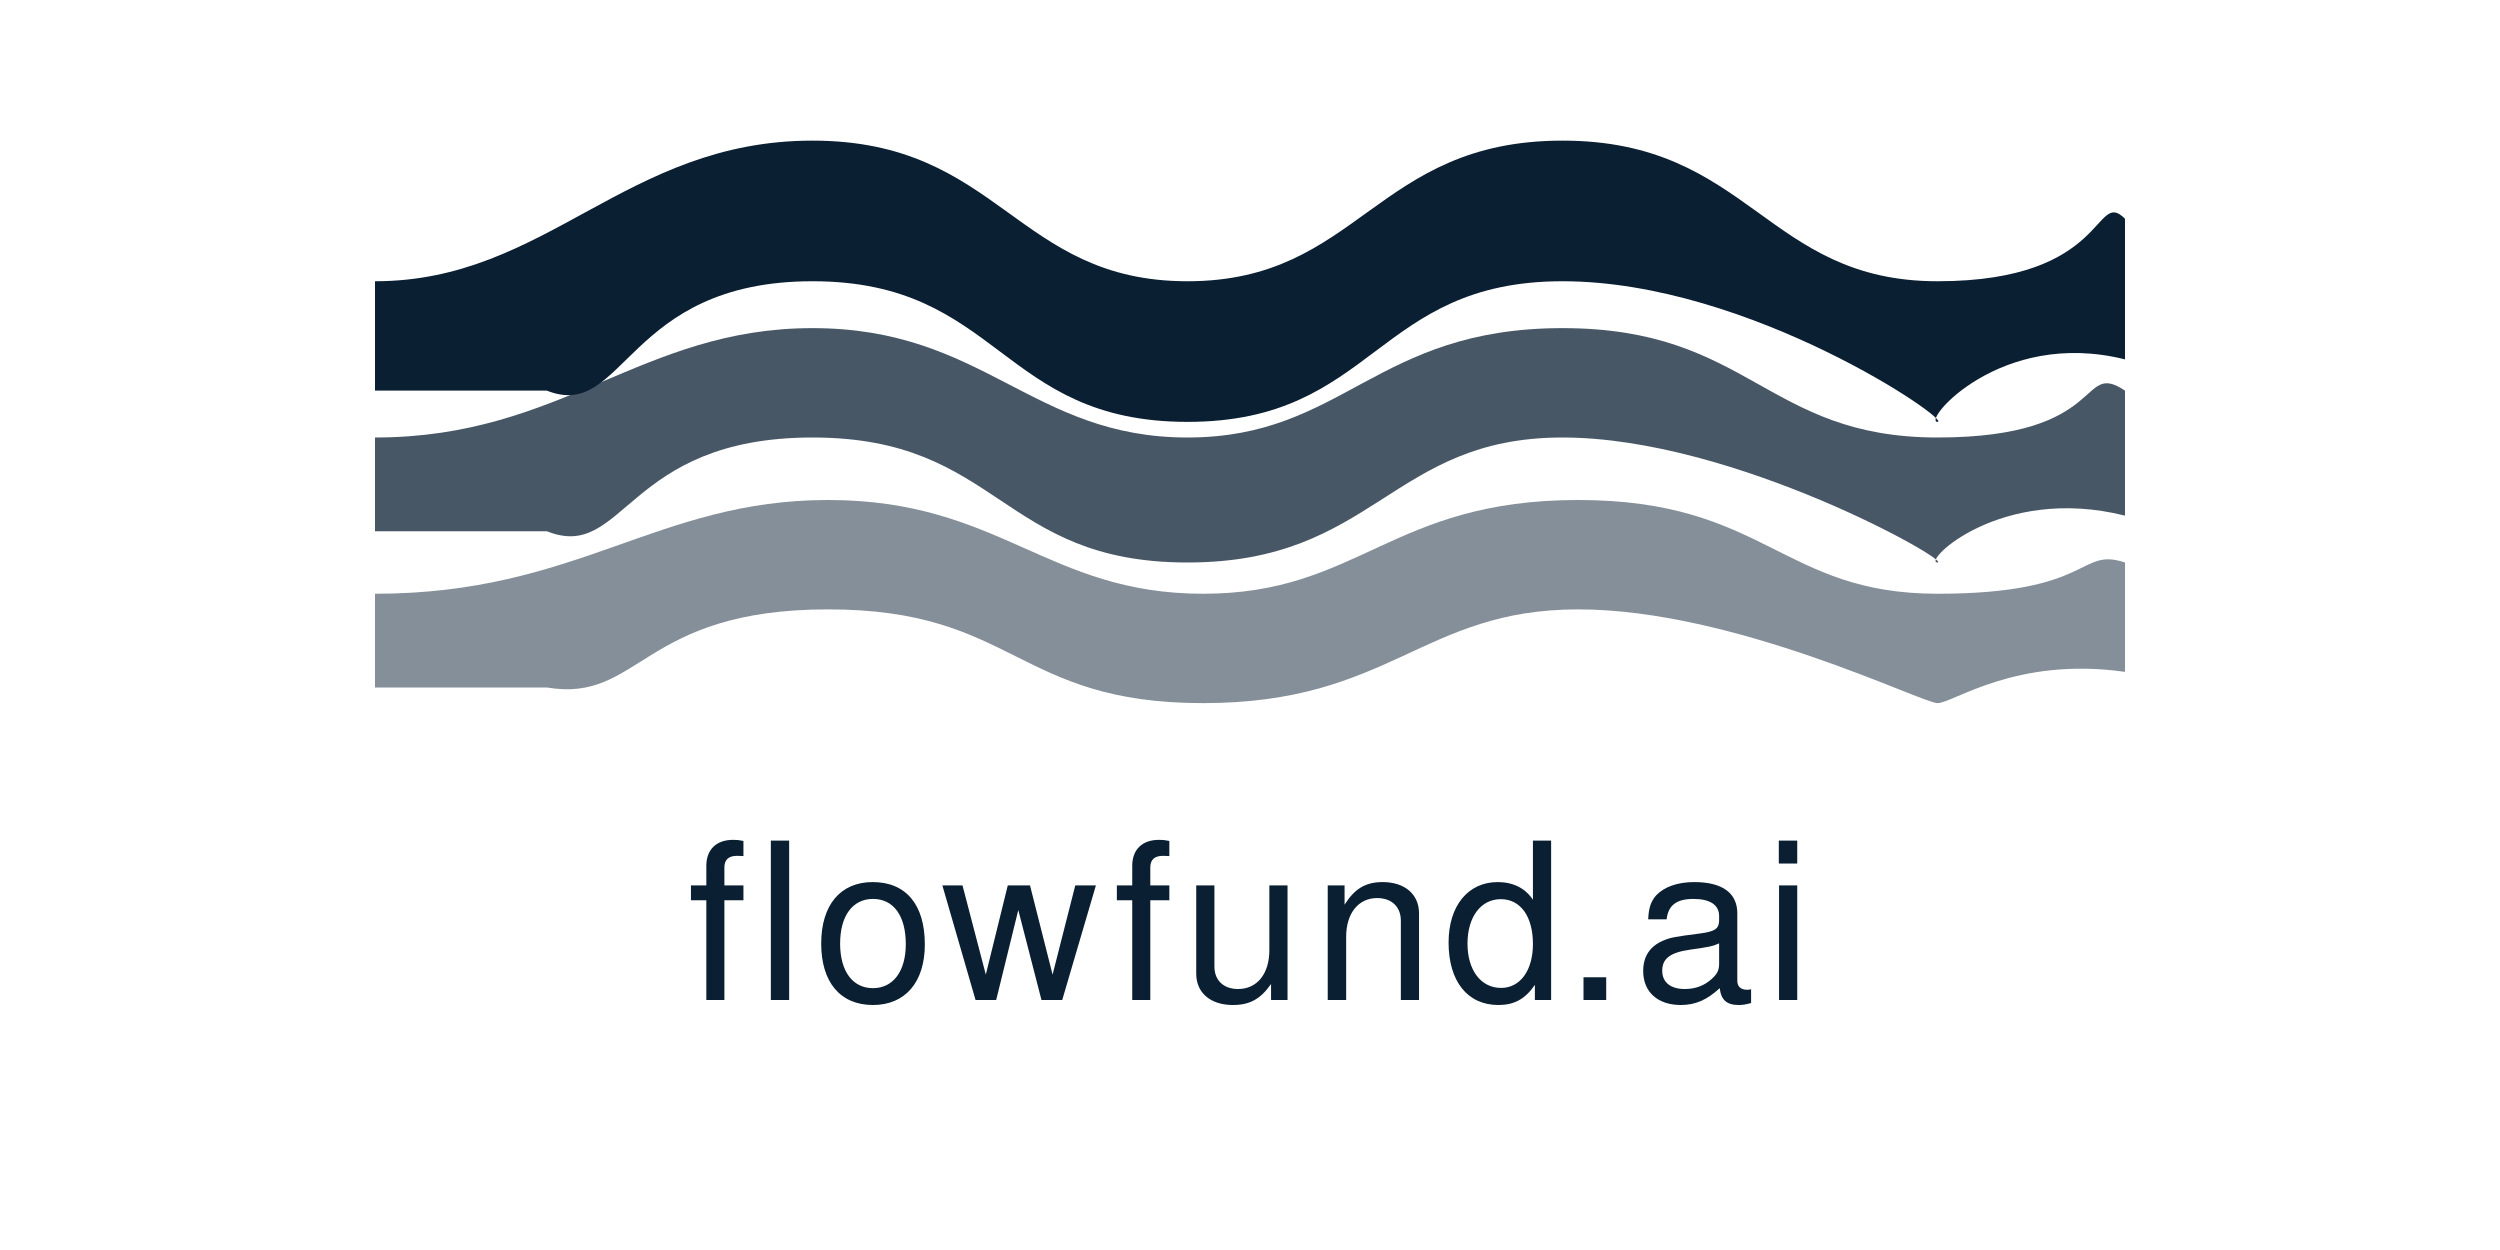
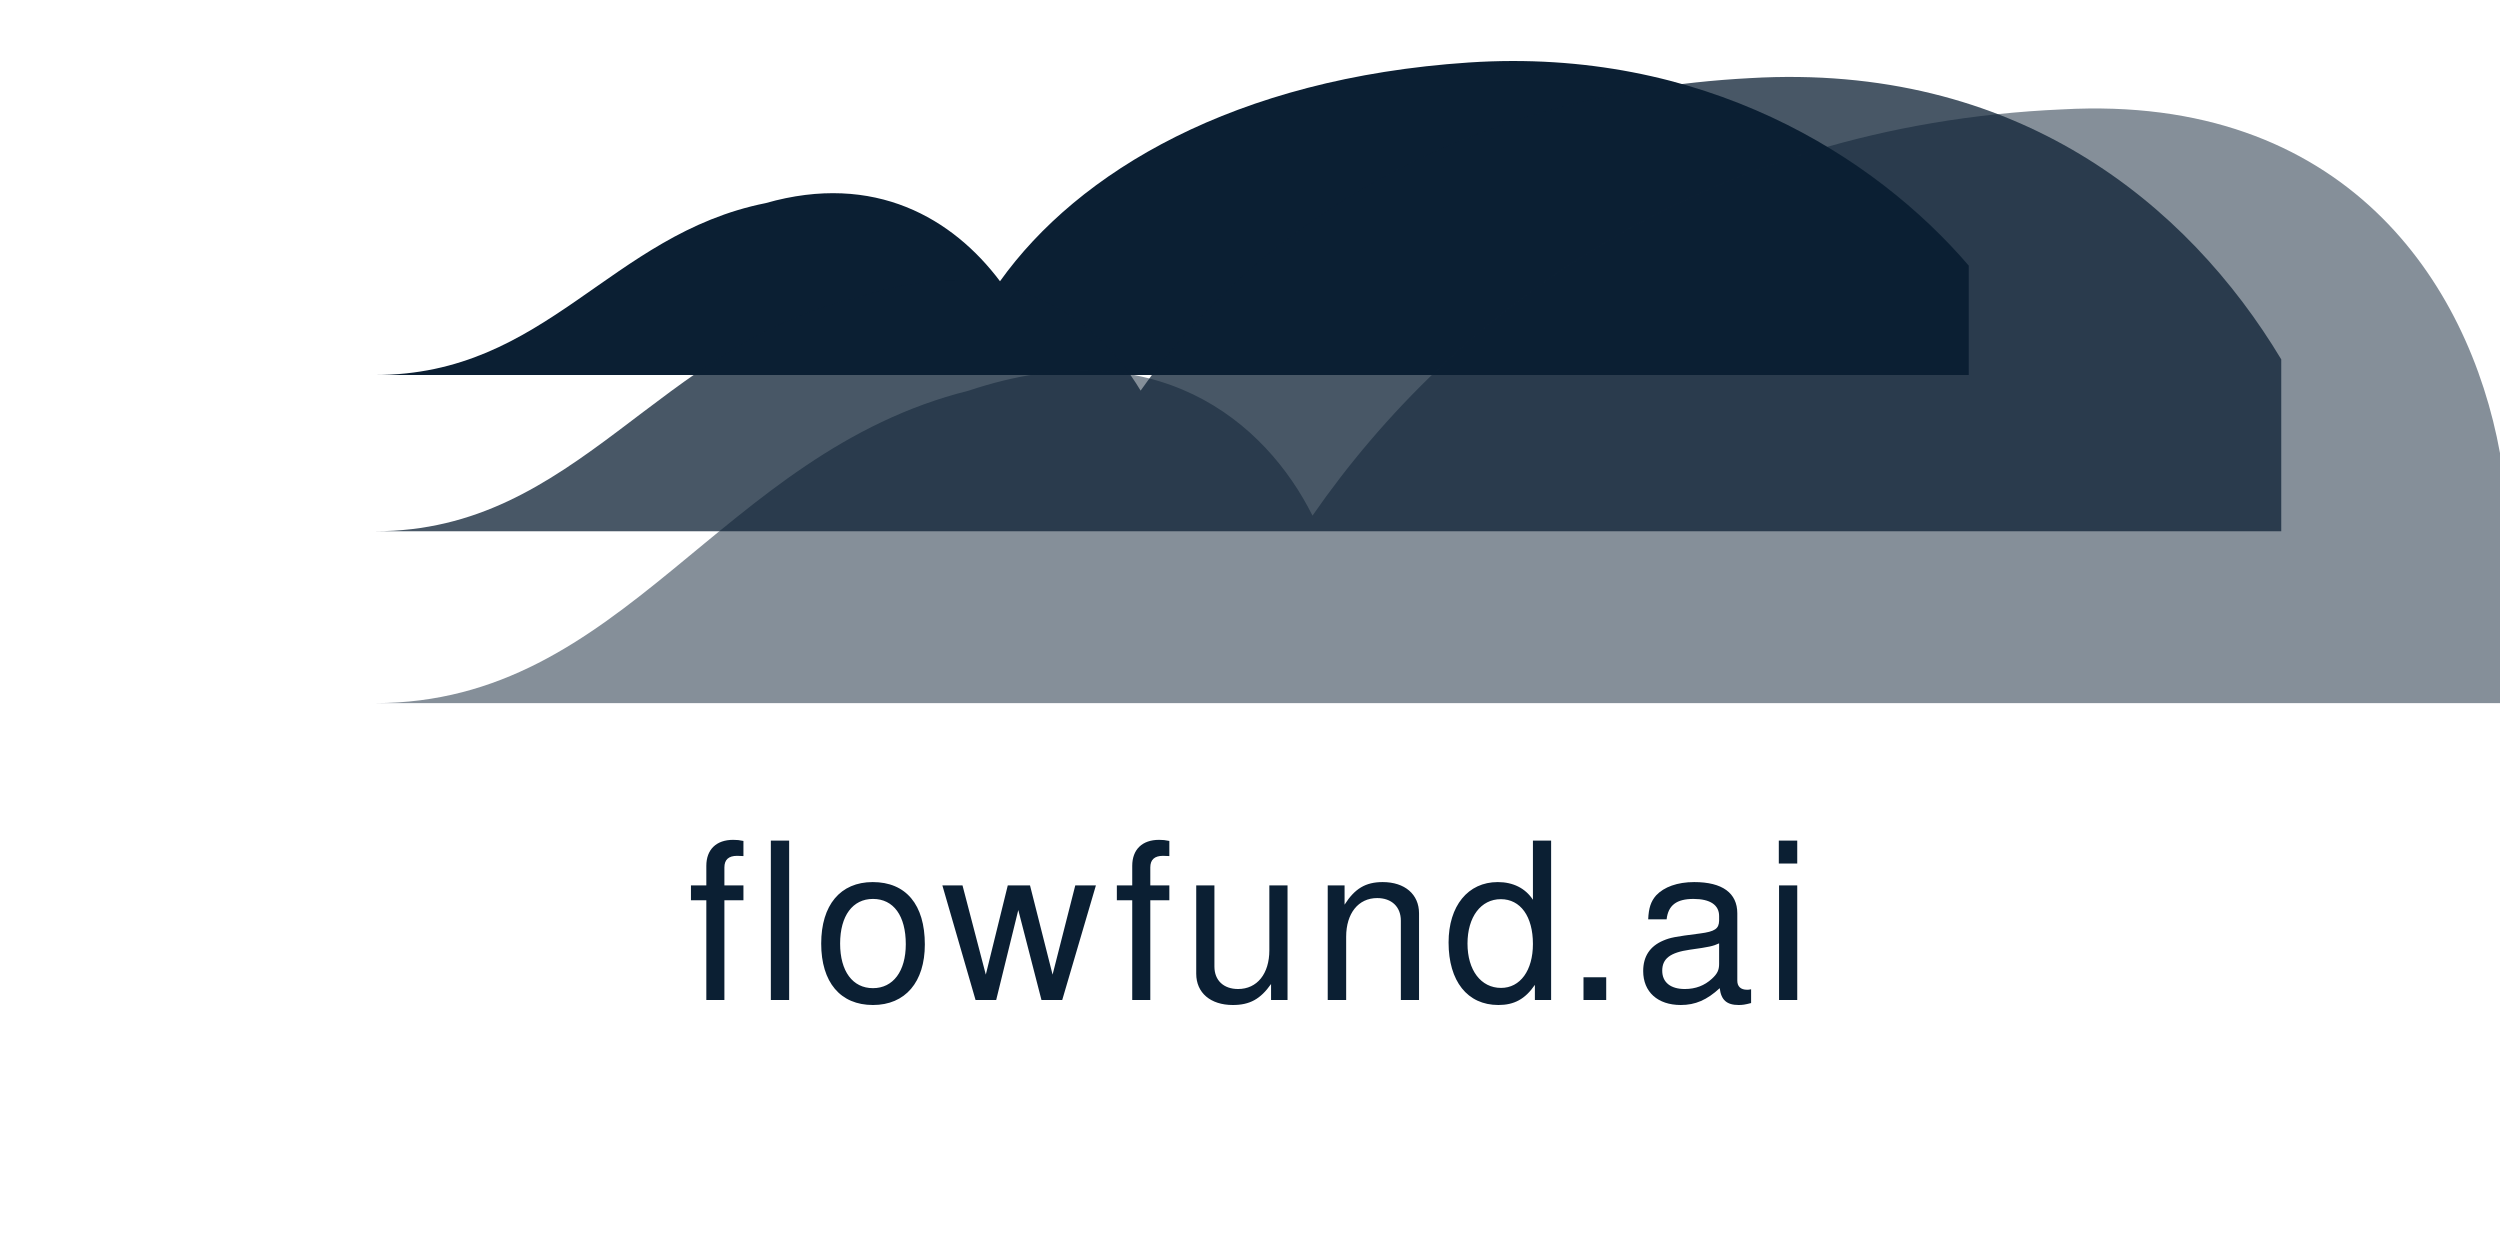
<svg xmlns="http://www.w3.org/2000/svg" viewBox="0 0 320 160" role="img" aria-label="flowfund.ai">
-   <path fill="#0B1F33" d="M48 36     C70 36 80 18 104 18 S130 36 152 36 S176 18 200 18 S226 36 248 36 S268 24 272 28     L272 46 C256 42 246 54 248 54 S224 36 200 36 S176 54 152 54 S128 36 104 36 S80 54 70 50 L48 50 Z" />
-   <path fill="#0B1F33" opacity="0.75" d="M48 56     C72 56 82 42 104 42 S132 56 152 56 S176 42 200 42 S226 56 248 56 S266 46 272 50     L272 66 C256 62 246 72 248 72 S222 56 200 56 S176 72 152 72 S128 56 104 56 S80 72 70 68 L48 68 Z" />
-   <path fill="#0B1F33" opacity="0.5" d="M48 76     C74 76 84 64 106 64 S134 76 154 76 S178 64 202 64 S228 76 248 76 S266 70 272 72     L272 86 C258 84 250 90 248 90 S222 78 202 78 S178 90 154 90 S130 78 106 78 S82 90 70 88 L48 88 Z" />
+   <path fill="#0B1F33" d="M48 48 C70 48 78 30 98 26 C112 22 122 28 128 36 C138 22 158 10 188 8 C218 6 240 20 252 34 L252 48 L48 48 Z" />
+   <path fill="#0B1F33" opacity="0.75" d="M48 68 C74 68 84 44 110 38 C128 32 140 40 146 50 C160 30 186 12 224 10 C258 8 280 26 292 46 L292 68 L48 68 Z" />
+   <path fill="#0B1F33" opacity="0.5" d="M48 90 C80 90 92 58 124 50 C148 42 162 54 168 66 C186 40 218 16 264 14 C300 12 316 36 320 58 L320 90 L48 90 Z" />
  <text x="160" y="128" text-anchor="middle" fill="#0B1F33" font-family="'Outfit', 'Helvetica Neue', Helvetica, Arial, sans-serif" font-size="28" font-weight="500" letter-spacing="0.04em">flowfund<tspan opacity="0.5" font-weight="400">.ai</tspan>
  </text>
</svg>
